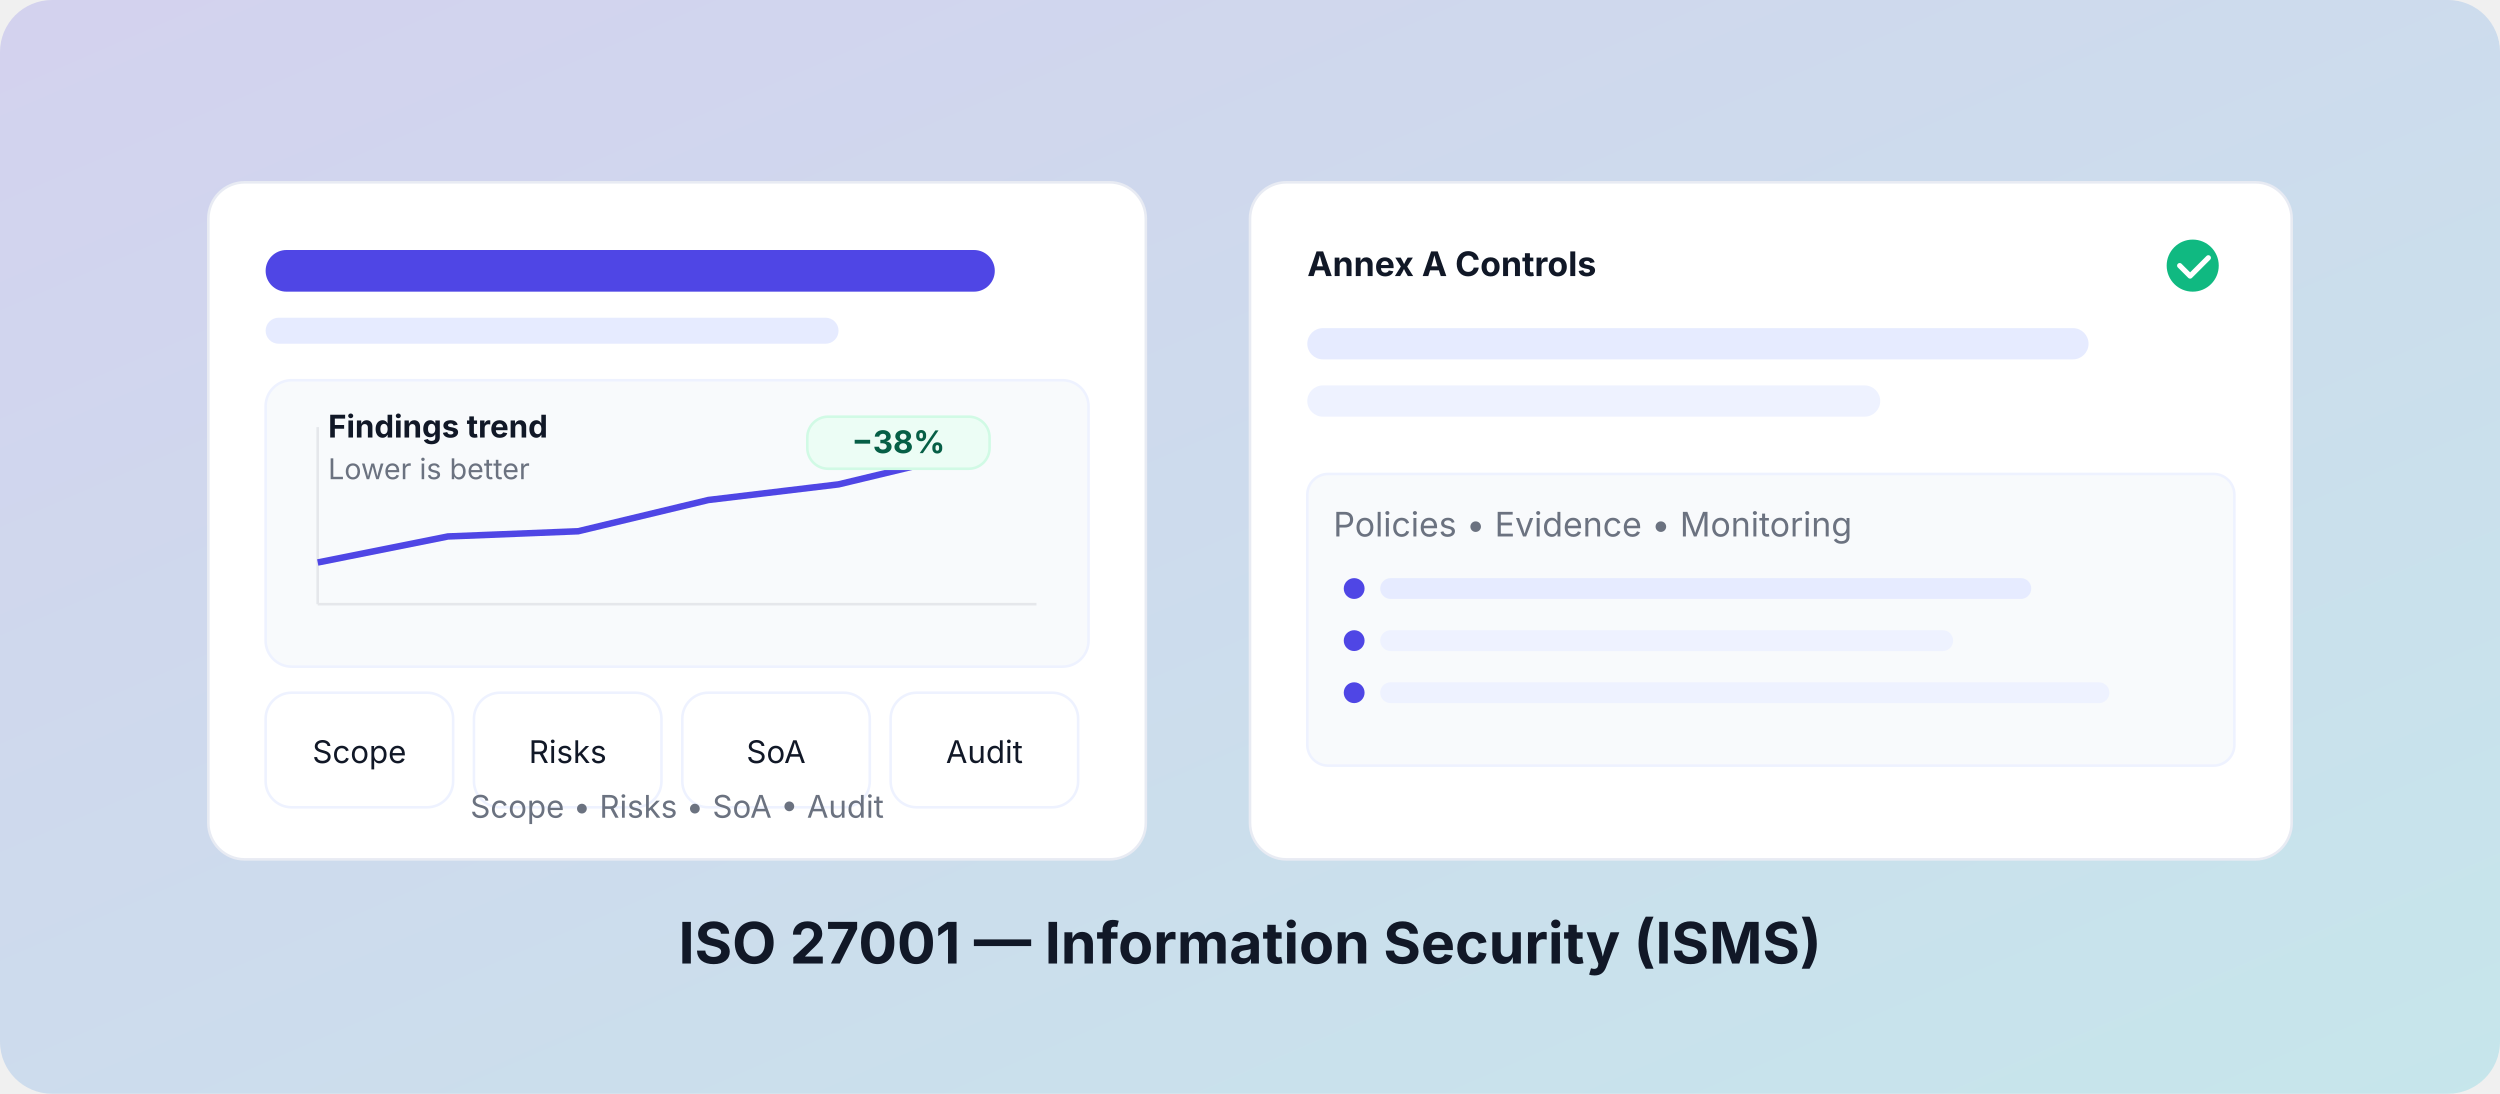
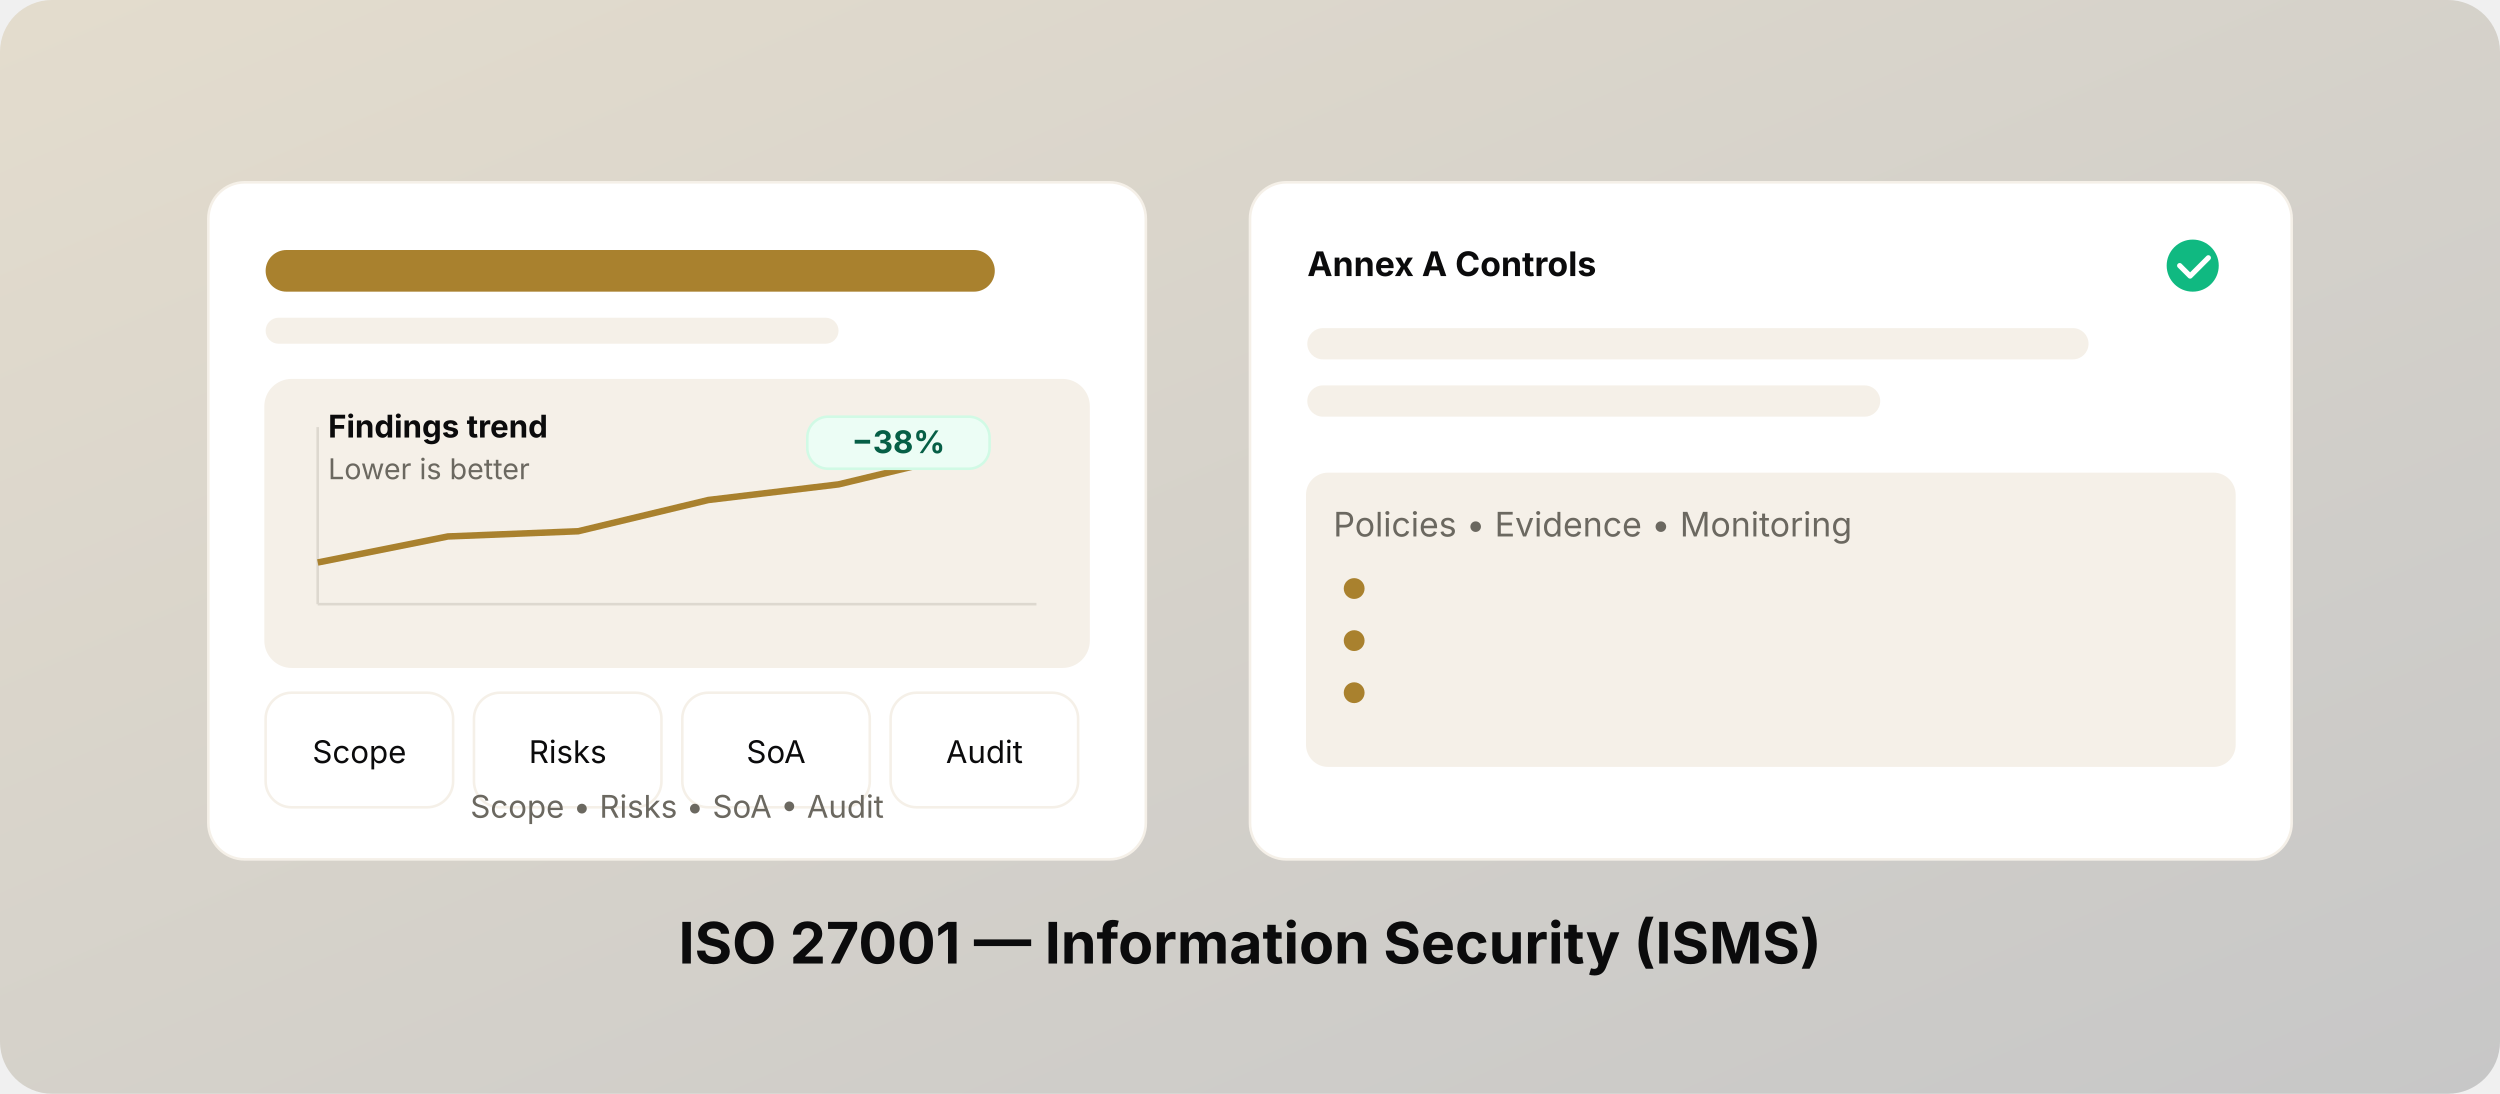
<svg xmlns="http://www.w3.org/2000/svg" viewBox="0 0 960 420">
  <defs>
    <linearGradient id="g" x1="0" y1="0" x2="1" y2="1">
-       <stop offset="0" stop-color="#4F46E5" stop-opacity=".18" />
-       <stop offset="1" stop-color="#06B6D4" stop-opacity=".18" />
+       <stop offset="0" stop-color="#A9812E" stop-opacity=".18" />
+       <stop offset="1" stop-color="#0B0B0C" stop-opacity=".18" />
    </linearGradient>
  </defs>
  <rect width="960" height="420" rx="20" fill="url(#g)" />
  <g transform="translate(80,70)" font-family="Inter, system-ui" font-size="13">
-     <rect width="360" height="260" rx="14" fill="#fff" stroke="#e8ebf3" />
-     <rect x="22" y="26" width="280" height="16" rx="8" fill="#4F46E5" />
-     <rect x="22" y="52" width="220" height="10" rx="5" fill="#e6ebff" />
+     <rect width="360" height="260" rx="14" fill="#fff" stroke="#F5F0E8" />
+     <rect x="22" y="26" width="280" height="16" rx="8" fill="#A9812E" />
+     <rect x="22" y="52" width="220" height="10" rx="5" fill="#F5F0E8" />
    <g transform="translate(22,76)">
-       <rect width="316" height="110" rx="10" fill="#f8fafc" stroke="#eef2ff" />
-       <line x1="20" y1="86" x2="296" y2="86" stroke="#e5e7eb" />
-       <line x1="20" y1="18" x2="20" y2="86" stroke="#e5e7eb" />
-       <path d="M20,70 L70,60 L120,58 L170,46 L220,40 L270,28" fill="none" stroke="#4F46E5" stroke-width="2.5" />
-       <circle cx="270" cy="28" r="4" fill="#4F46E5" />
+       <rect width="316" height="110" rx="10" fill="#F5F0E8" stroke="#F5F0E8" />
+       <line x1="20" y1="86" x2="296" y2="86" stroke="#DDD8CF" />
+       <line x1="20" y1="18" x2="20" y2="86" stroke="#DDD8CF" />
+       <path d="M20,70 L70,60 L120,58 L170,46 L220,40 L270,28" fill="none" stroke="#A9812E" stroke-width="2.5" />
+       <circle cx="270" cy="28" r="4" fill="#A9812E" />
      <rect x="208" y="14" rx="8" ry="8" width="70" height="20" fill="#ecfdf5" stroke="#d1fae5" />
      <text x="243" y="28" text-anchor="middle" font-size="12" fill="#065f46" font-weight="700">−38%</text>
-       <text x="24" y="22" font-size="12" fill="#111827" font-weight="700">Findings trend</text>
-       <text x="24" y="38" font-size="11" fill="#6b7280">Lower is better</text>
+       <text x="24" y="22" font-size="12" fill="#0B0B0C" font-weight="700">Findings trend</text>
+       <text x="24" y="38" font-size="11" fill="#6B6860">Lower is better</text>
    </g>
    <g transform="translate(22,196)">
-       <rect width="72" height="44" rx="10" fill="#ffffff" stroke="#eef2ff" />
-       <rect x="80" width="72" height="44" rx="10" fill="#ffffff" stroke="#eef2ff" />
-       <rect x="160" width="72" height="44" rx="10" fill="#ffffff" stroke="#eef2ff" />
-       <rect x="240" width="72" height="44" rx="10" fill="#ffffff" stroke="#eef2ff" />
-       <text x="36" y="27" text-anchor="middle" font-size="12" fill="#111827">Scope</text>
-       <text x="116" y="27" text-anchor="middle" font-size="12" fill="#111827">Risks</text>
-       <text x="196" y="27" text-anchor="middle" font-size="12" fill="#111827">SoA</text>
-       <text x="276" y="27" text-anchor="middle" font-size="12" fill="#111827">Audit</text>
+       <rect width="72" height="44" rx="10" fill="#ffffff" stroke="#F5F0E8" />
+       <rect x="80" width="72" height="44" rx="10" fill="#ffffff" stroke="#F5F0E8" />
+       <rect x="160" width="72" height="44" rx="10" fill="#ffffff" stroke="#F5F0E8" />
+       <rect x="240" width="72" height="44" rx="10" fill="#ffffff" stroke="#F5F0E8" />
+       <text x="36" y="27" text-anchor="middle" font-size="12" fill="#0B0B0C">Scope</text>
+       <text x="116" y="27" text-anchor="middle" font-size="12" fill="#0B0B0C">Risks</text>
+       <text x="196" y="27" text-anchor="middle" font-size="12" fill="#0B0B0C">SoA</text>
+       <text x="276" y="27" text-anchor="middle" font-size="12" fill="#0B0B0C">Audit</text>
    </g>
-     <text x="180" y="244" text-anchor="middle" font-size="12" fill="#6b7280">
+     <text x="180" y="244" text-anchor="middle" font-size="12" fill="#6B6860">
      Scope • Risks • SoA • Audit
    </text>
  </g>
  <g transform="translate(480,70)" font-family="Inter, system-ui" font-size="13">
-     <rect width="400" height="260" rx="14" fill="#fff" stroke="#e8ebf3" />
-     <text x="22" y="36" font-weight="700" fill="#111827">Annex A Controls</text>
-     <rect x="22" y="56" width="300" height="12" rx="6" fill="#e6ebff" />
-     <rect x="22" y="78" width="220" height="12" rx="6" fill="#eef2ff" />
-     <rect x="22" y="112" width="356" height="112" rx="8" fill="#f8fafc" stroke="#eef2ff" />
-     <text x="32" y="136" fill="#6b7280">Policies • Evidence • Monitoring</text>
-     <circle cx="40" cy="156" r="4" fill="#4F46E5" />
-     <rect x="50" y="152" width="250" height="8" rx="4" fill="#e6ebff" />
-     <circle cx="40" cy="176" r="4" fill="#4F46E5" />
-     <rect x="50" y="172" width="220" height="8" rx="4" fill="#eef2ff" />
-     <circle cx="40" cy="196" r="4" fill="#4F46E5" />
-     <rect x="50" y="192" width="280" height="8" rx="4" fill="#eef2ff" />
+     <rect width="400" height="260" rx="14" fill="#fff" stroke="#F5F0E8" />
+     <text x="22" y="36" font-weight="700" fill="#0B0B0C">Annex A Controls</text>
+     <rect x="22" y="56" width="300" height="12" rx="6" fill="#F5F0E8" />
+     <rect x="22" y="78" width="220" height="12" rx="6" fill="#F5F0E8" />
+     <rect x="22" y="112" width="356" height="112" rx="8" fill="#F5F0E8" stroke="#F5F0E8" />
+     <text x="32" y="136" fill="#6B6860">Policies • Evidence • Monitoring</text>
+     <circle cx="40" cy="156" r="4" fill="#A9812E" />
+     <rect x="50" y="152" width="250" height="8" rx="4" fill="#F5F0E8" />
+     <circle cx="40" cy="176" r="4" fill="#A9812E" />
+     <rect x="50" y="172" width="220" height="8" rx="4" fill="#F5F0E8" />
+     <circle cx="40" cy="196" r="4" fill="#A9812E" />
+     <rect x="50" y="192" width="280" height="8" rx="4" fill="#F5F0E8" />
    <circle cx="362" cy="32" r="10" fill="#10B981" />
    <path d="M357 32l4 4 7-7" stroke="#fff" stroke-width="2" fill="none" stroke-linecap="round" stroke-linejoin="round" />
  </g>
-   <text x="50%" y="370" font-family="Inter, system-ui" font-size="22" text-anchor="middle" fill="#111827" font-weight="700">
+   <text x="50%" y="370" font-family="Inter, system-ui" font-size="22" text-anchor="middle" fill="#0B0B0C" font-weight="700">
    ISO 27001 — Information Security (ISMS)
  </text>
</svg>
